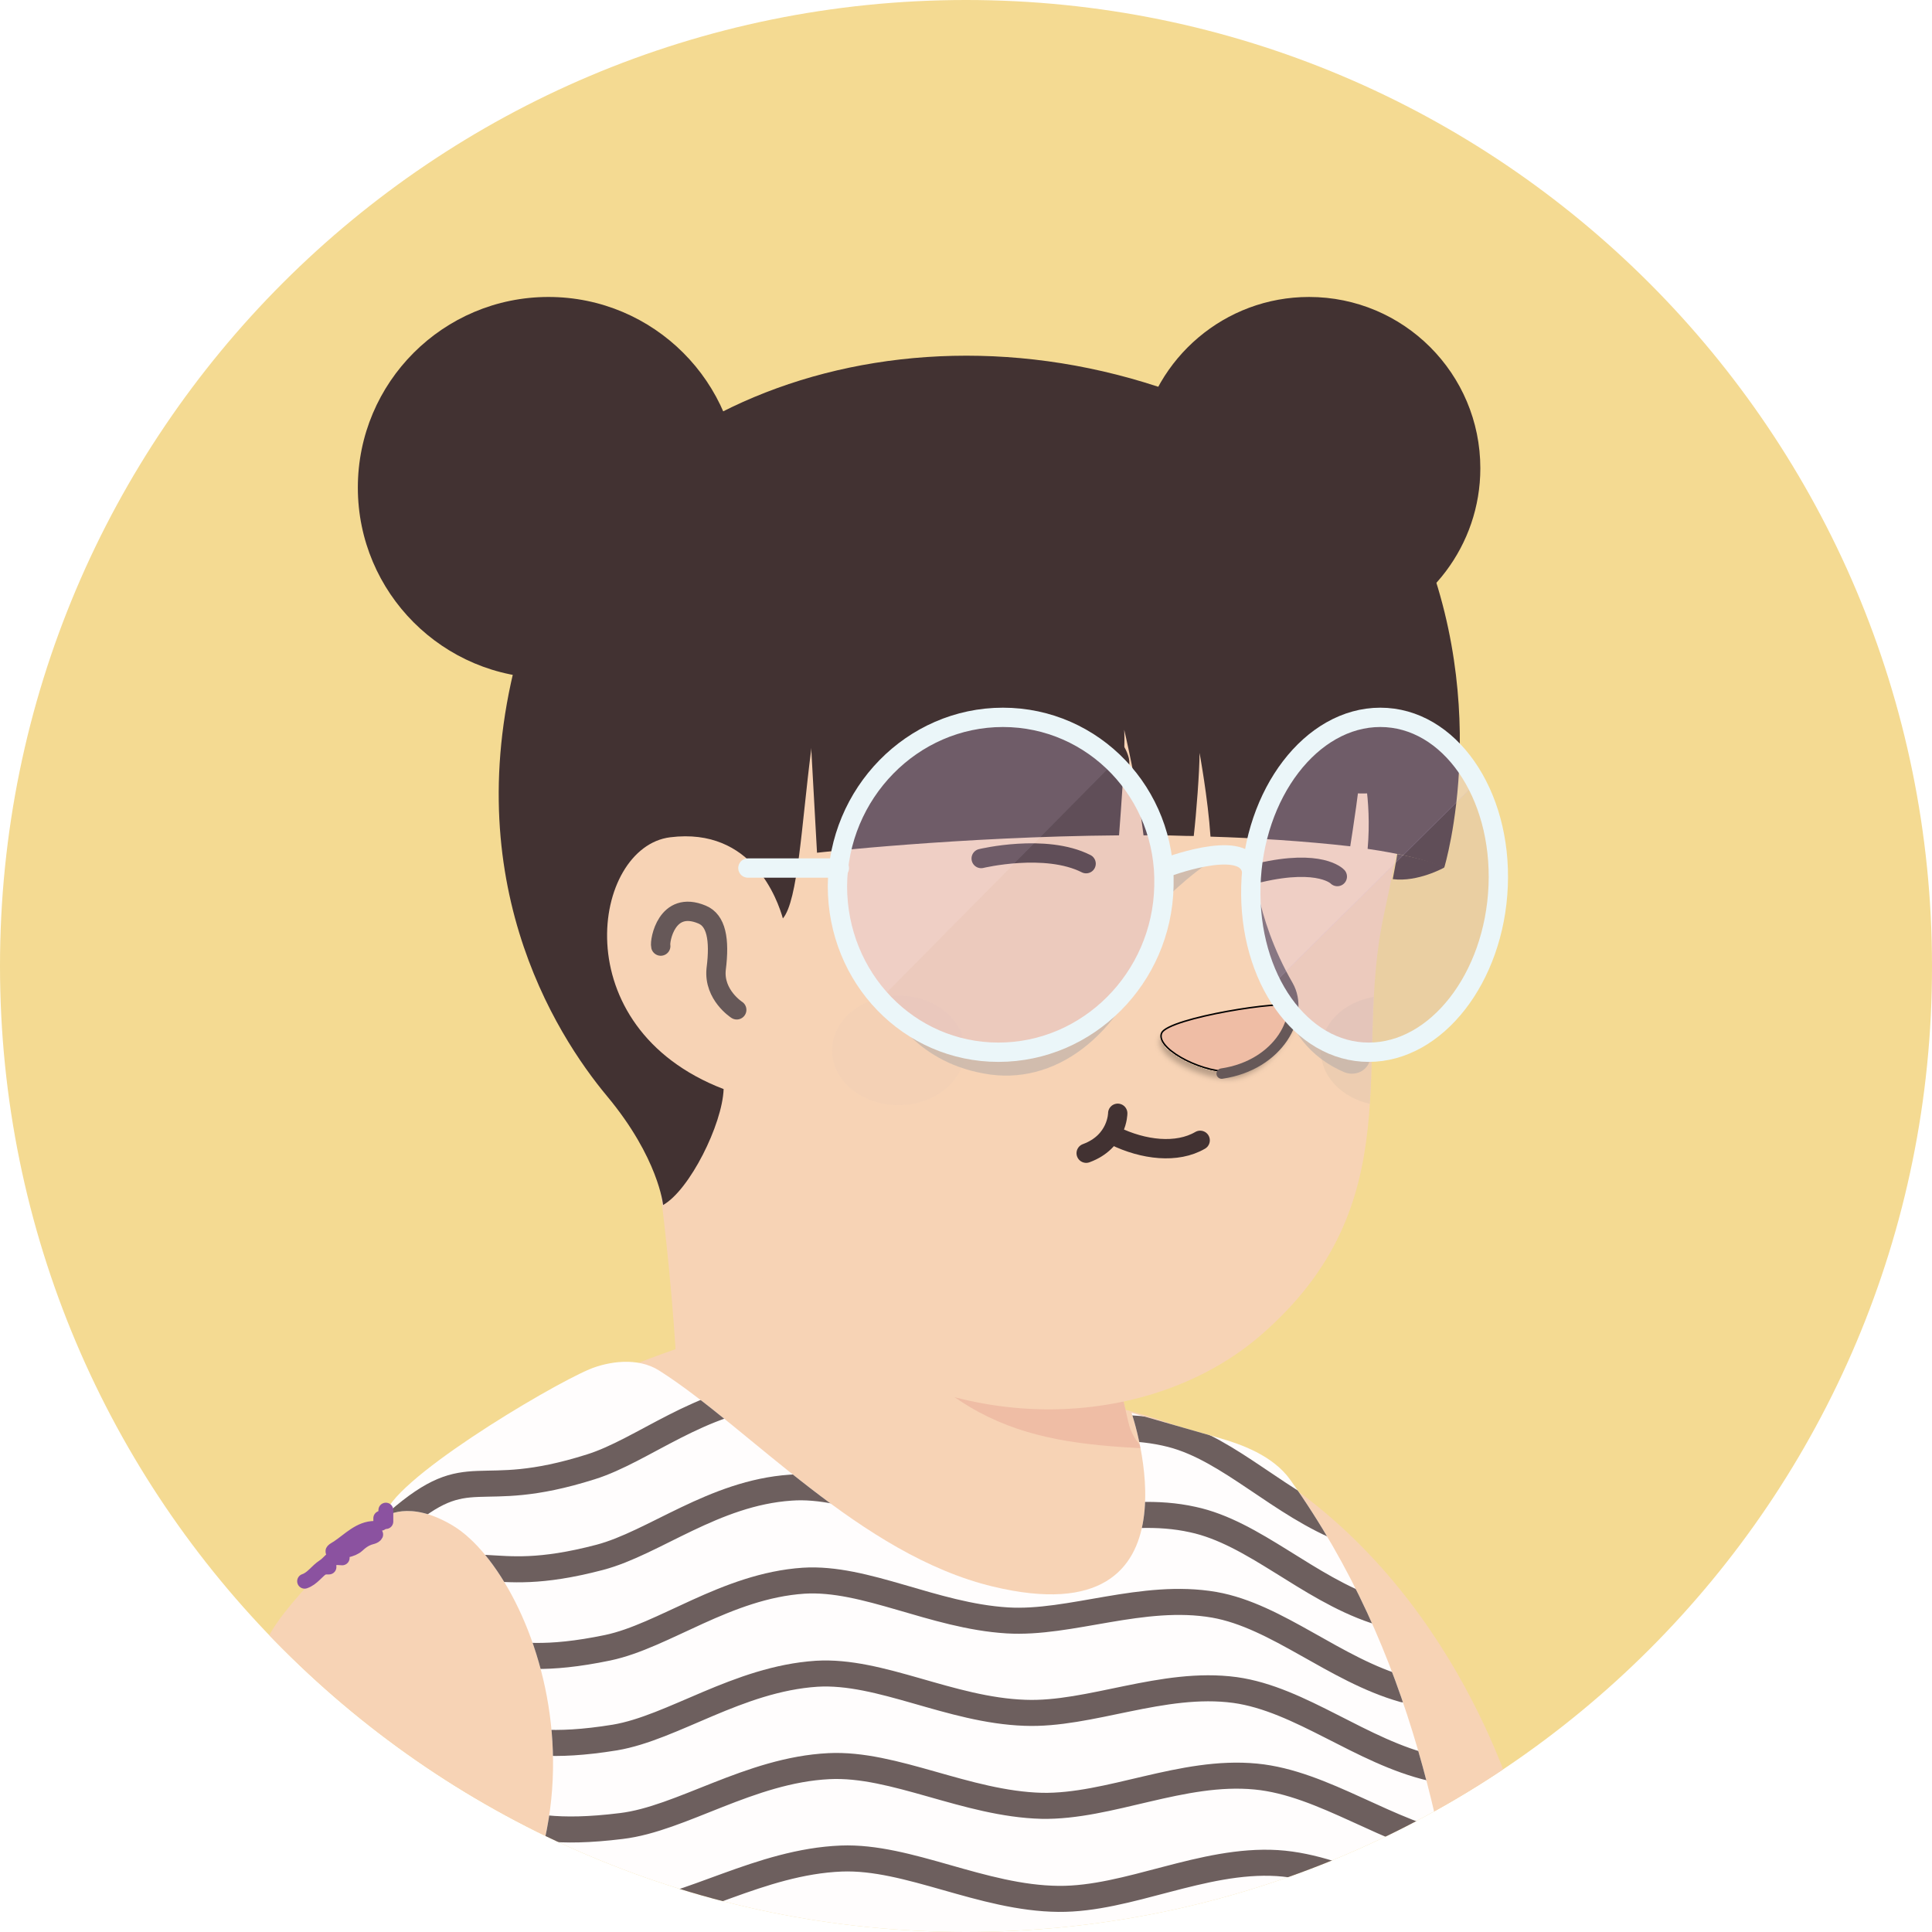
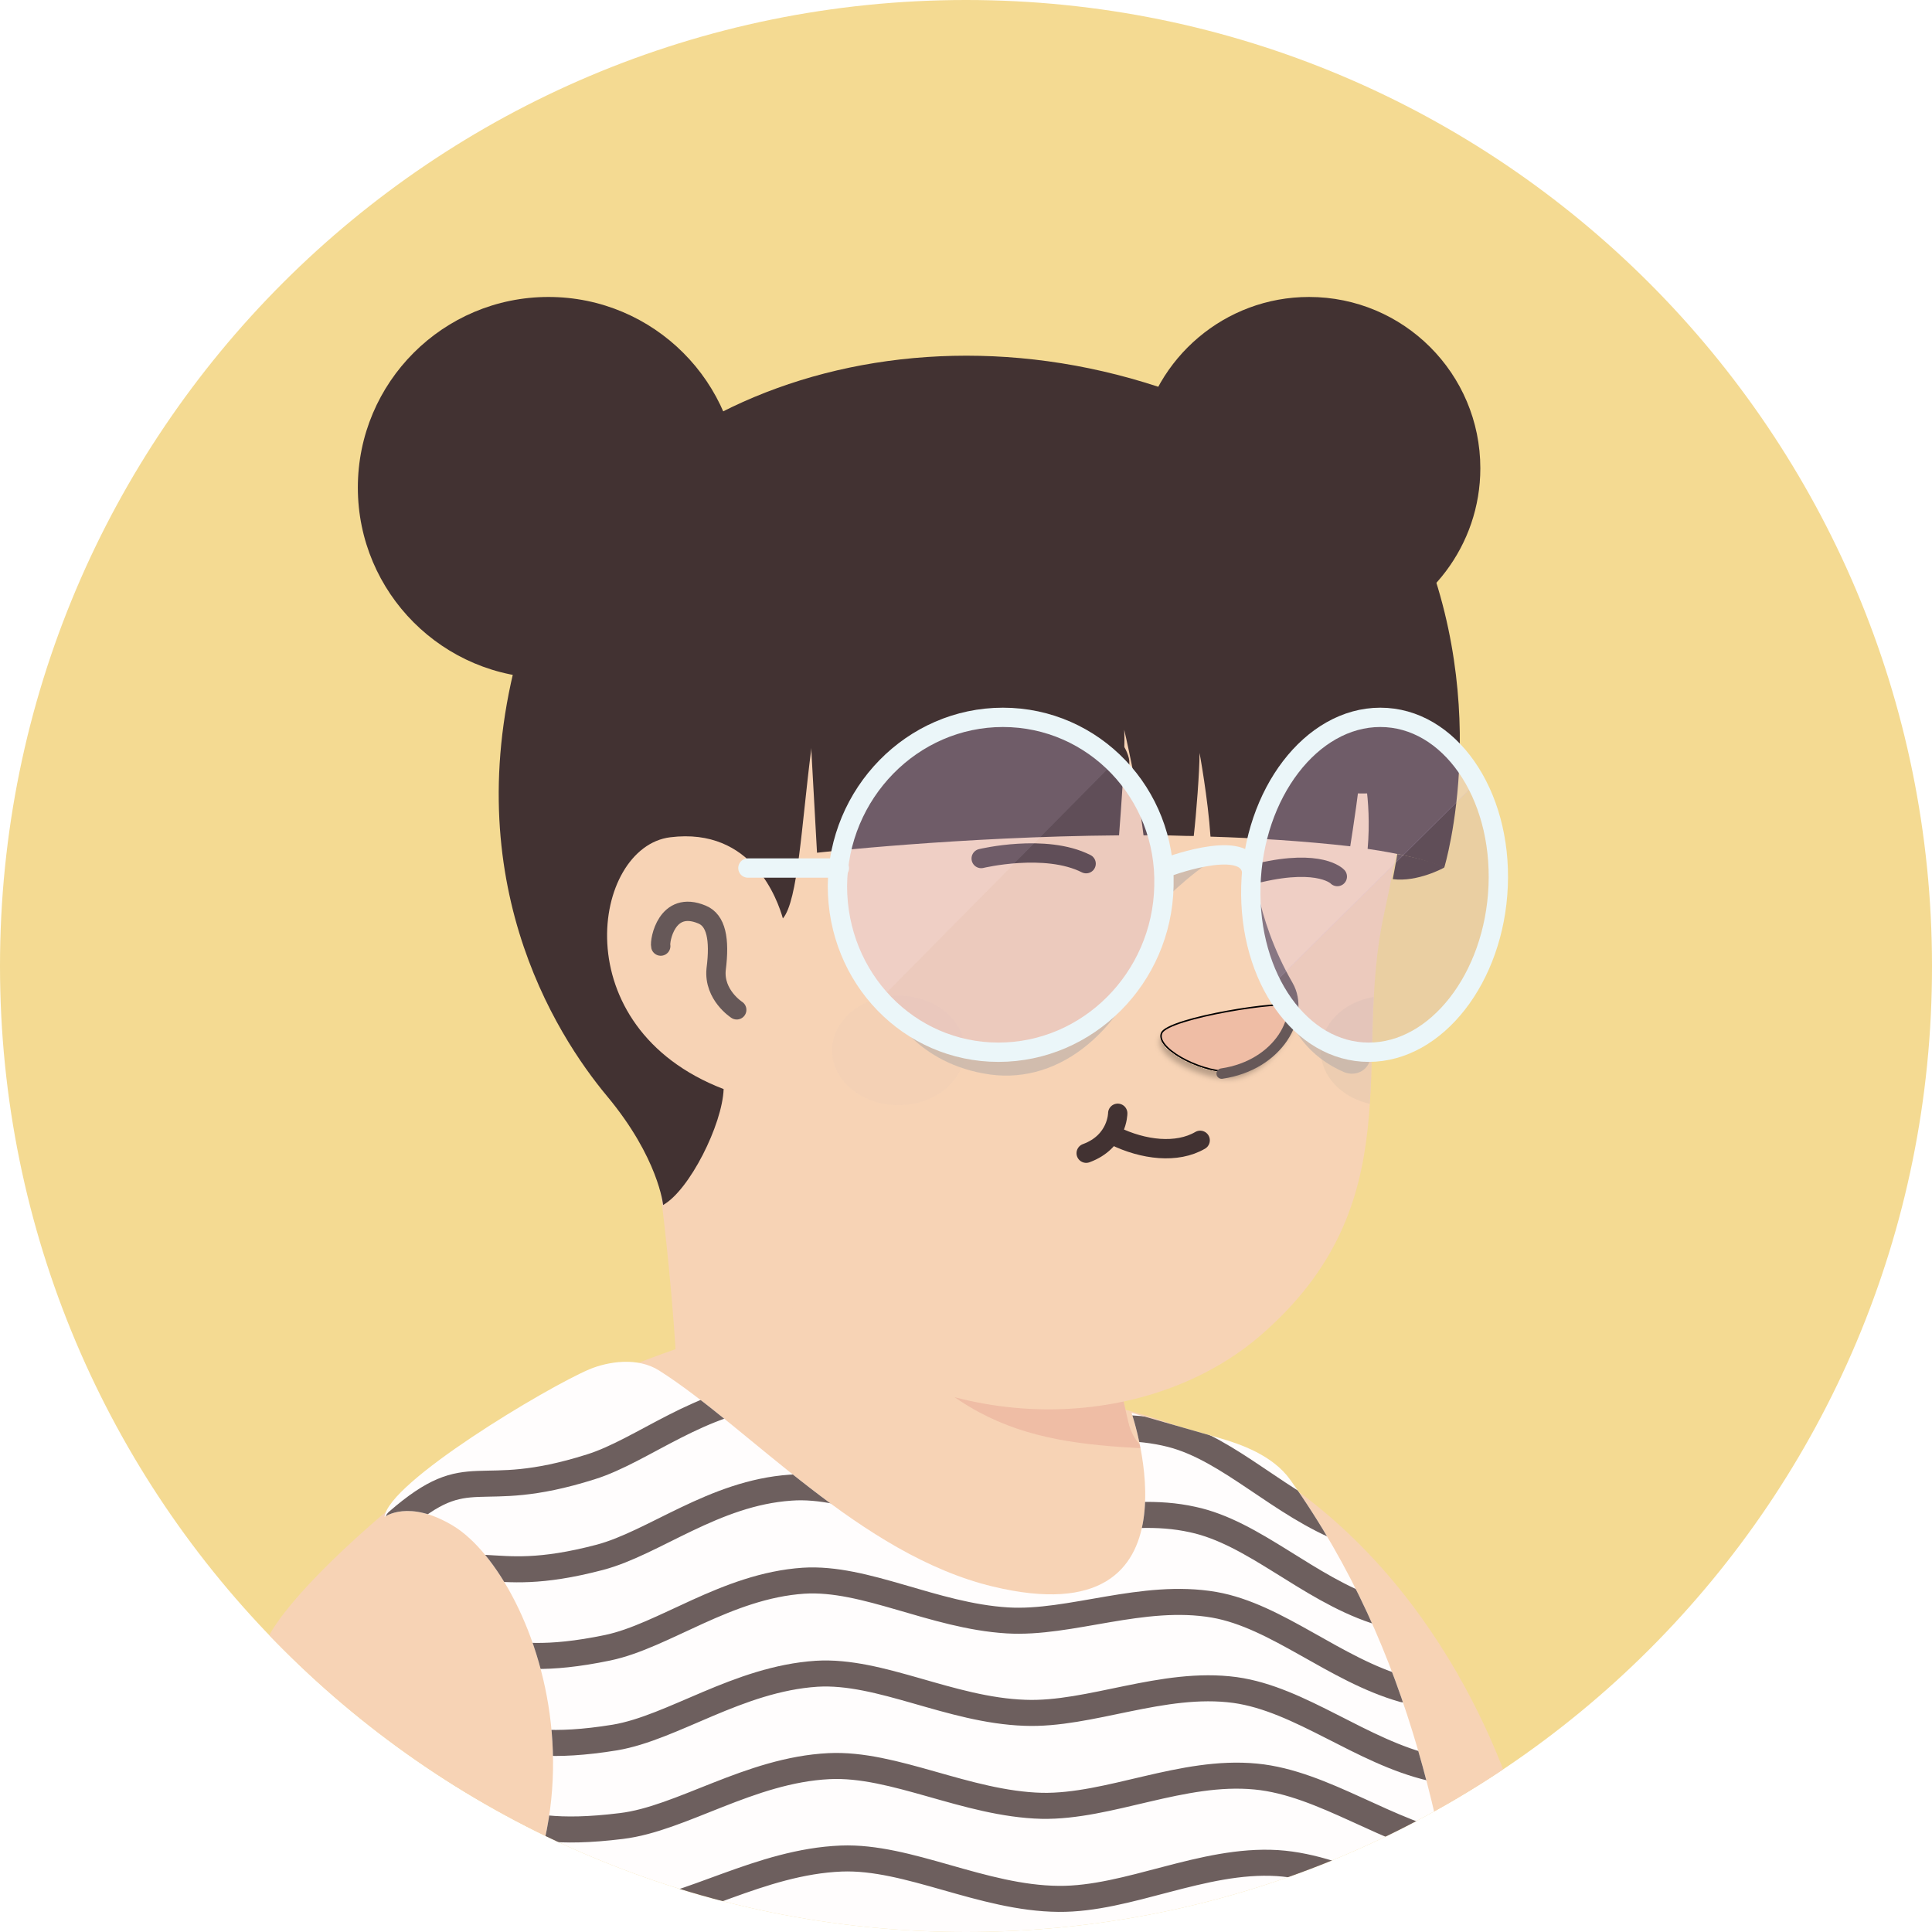
<svg xmlns="http://www.w3.org/2000/svg" width="1300" height="1300" viewBox="0 0 1300 1300" fill="none">
  <path d="M650 1300C290.71 1300 0 1008.86 0 650C0 290.71 291.141 0 650 0C1009.29 0 1300 291.141 1300 650C1300.43 1009.29 1009.29 1300 650 1300Z" fill="#F4DA92" />
  <mask id="mask0_422_3238" style="mask-type:alpha" maskUnits="userSpaceOnUse" x="0" y="0" width="1301" height="1300">
    <path d="M650 1300C290.71 1300 0 1008.86 0 650C0 290.71 291.141 0 650 0C1009.29 0 1300 291.141 1300 650C1300.43 1009.29 1009.29 1300 650 1300Z" fill="#F7C0B5" />
  </mask>
  <g mask="url(#mask0_422_3238)">
-     <path d="M1014.01 1197.33C1010.97 1199.5 1007.51 1201.67 1004.47 1203.83C1001.01 1206 997.972 1208.17 994.506 1209.9C991.472 1211.63 988.872 1213.37 985.839 1215.1C985.406 1215.53 984.972 1215.53 984.539 1215.97C974.572 1222.03 964.172 1227.67 953.772 1232.87C950.739 1234.6 947.272 1236.33 944.239 1237.63C944.239 1237.63 943.806 1238.07 943.372 1238.07C939.906 1239.8 936.439 1241.53 932.972 1243.27C926.039 1246.73 918.672 1249.77 911.739 1252.8C908.272 1254.53 904.372 1255.83 900.906 1257.13C897.439 1258.43 893.539 1260.17 890.072 1261.47C886.606 1262.77 882.706 1264.5 879.239 1265.8C879.239 1265.8 879.239 1265.8 878.806 1265.8C875.339 1267.1 871.439 1268.4 867.972 1269.7C860.172 1272.3 851.939 1274.9 844.139 1277.5C841.539 1278.37 838.506 1279.23 835.906 1280.1C827.672 1282.7 819.439 1284.87 811.206 1286.6C808.172 1287.47 805.139 1287.9 801.672 1288.77C793.872 1290.5 785.639 1292.23 777.839 1293.97C776.106 1294.4 774.806 1294.4 773.072 1294.83C770.472 1295.27 767.439 1295.7 764.839 1296.13C760.939 1296.57 757.472 1297.43 753.572 1297.87C751.839 1298.3 750.106 1298.3 748.372 1298.73C746.206 1299.17 743.606 1299.6 741.006 1299.6C734.072 1300.47 726.706 1301.33 719.772 1302.2C717.606 1302.63 715.006 1302.63 712.839 1303.07H712.406C709.372 1303.5 706.339 1303.5 703.306 1303.93C700.272 1304.37 697.239 1304.37 694.206 1304.37C692.472 1304.37 690.306 1304.8 688.572 1304.8C685.106 1304.8 682.072 1305.23 679.039 1305.23C674.706 1305.23 670.806 1305.67 666.472 1305.67C662.139 1305.67 658.239 1305.67 653.906 1305.67C650.872 1305.67 647.839 1305.67 644.806 1305.67C462.372 1303.07 297.706 1225.5 180.706 1102.43C180.706 1102.43 180.706 1102 180.272 1102C193.706 1075.57 243.539 1027.9 295.539 988.465C361.406 938.632 454.572 907.865 454.572 907.865C454.572 907.865 515.672 897.898 742.306 945.132C915.206 981.532 988.872 1129.3 1014.01 1197.33Z" fill="#F7D3B5" />
-     <path d="M790.409 1065.16C781.309 1109.8 722.376 1136.23 623.142 1096.36C501.376 1046.96 454.576 907.865 454.576 907.865C448.076 808.198 432.909 722.831 432.909 722.831C573.743 710.698 740.142 875.365 740.142 875.365L759.209 956.831C760.943 963.765 764.409 969.831 769.609 974.165C778.709 989.765 796.476 1036.56 790.409 1065.16Z" fill="#F7D3B5" />
+     <path d="M1014 1197.33C1010.97 1199.5 1007.5 1201.67 1004.47 1203.83C1001 1206 997.968 1208.17 994.502 1209.9C991.468 1211.63 988.868 1213.37 985.835 1215.1C985.402 1215.53 984.969 1215.53 984.535 1215.97C974.569 1222.03 964.168 1227.67 953.768 1232.87C950.735 1234.6 947.269 1236.33 944.235 1237.63C944.235 1237.63 943.802 1238.07 943.369 1238.07C939.902 1239.8 936.435 1241.53 932.968 1243.27C926.035 1246.73 918.669 1249.77 911.735 1252.8C908.269 1254.53 904.369 1255.83 900.902 1257.13C897.435 1258.43 893.535 1260.17 890.069 1261.47C886.602 1262.77 882.702 1264.5 879.235 1265.8C879.235 1265.8 879.235 1265.8 878.802 1265.8C875.335 1267.1 871.435 1268.4 867.968 1269.7C860.168 1272.3 851.935 1274.9 844.135 1277.5C841.535 1278.37 838.502 1279.23 835.902 1280.1C827.669 1282.7 819.435 1284.87 811.202 1286.6C808.169 1287.47 805.135 1287.9 801.668 1288.77C793.868 1290.5 785.635 1292.23 777.835 1293.97C776.102 1294.4 774.802 1294.4 773.069 1294.83C770.469 1295.27 767.435 1295.7 764.835 1296.13C760.935 1296.57 757.469 1297.43 753.569 1297.87C751.835 1298.3 750.102 1298.3 748.369 1298.73C746.202 1299.17 743.602 1299.6 741.002 1299.6C734.068 1300.47 726.702 1301.33 719.769 1302.2C717.602 1302.63 715.002 1302.63 712.835 1303.07H712.402C709.369 1303.5 706.335 1303.5 703.302 1303.93C700.269 1304.37 697.235 1304.37 694.202 1304.37C692.469 1304.37 690.302 1304.8 688.569 1304.8C685.102 1304.8 682.069 1305.23 679.035 1305.23C674.702 1305.23 670.802 1305.67 666.469 1305.67C662.135 1305.67 658.235 1305.67 653.902 1305.67C650.869 1305.67 647.835 1305.67 644.802 1305.67C462.369 1303.07 297.702 1225.5 180.702 1102.43C180.702 1102.43 180.702 1102 180.269 1102C193.702 1075.57 243.535 1027.9 295.535 988.465C361.402 938.632 454.569 907.865 454.569 907.865C454.569 907.865 515.669 897.898 742.302 945.132C915.202 981.532 988.868 1129.3 1014 1197.33Z" fill="#F7D3B5" />
+     <path d="M790.401 1065.16C781.301 1109.8 722.368 1136.23 623.135 1096.36C501.368 1046.96 454.568 907.865 454.568 907.865C448.068 808.198 432.901 722.831 432.901 722.831C573.735 710.698 740.135 875.365 740.135 875.365L759.201 956.831C760.935 963.765 764.401 969.831 769.601 974.165C778.701 989.765 796.468 1036.56 790.401 1065.16Z" fill="#F7D3B5" />
    <path d="M769.603 974.598C686.836 970.264 625.736 958.131 560.303 840.698C615.769 889.664 681.203 908.298 750.103 916.964L759.203 956.831C760.936 964.198 764.403 970.264 769.603 974.598Z" fill="#EFBDA5" />
-     <path d="M940.776 452.431C948.576 488.831 952.476 518.298 931.243 615.365C910.01 712.431 950.743 809.498 848.476 898.331C779.576 958.131 659.11 969.398 562.91 903.965C530.41 881.865 500.51 851.098 476.243 810.798C457.176 779.165 435.076 749.265 410.376 721.965C376.143 684.698 334.976 609.731 355.343 477.131C388.276 261.332 601.91 236.632 728.01 260.465C854.11 284.298 919.543 356.231 940.776 452.431Z" fill="#F7D3B5" />
-     <path d="M526.073 621.865C526.073 621.865 512.64 556.865 449.373 564.665C394.773 571.598 375.707 702.465 499.64 738.865" fill="#F7D3B5" />
-     <path d="M495.741 679.499C495.741 679.499 480.141 669.532 481.874 652.199C484.474 631.832 481.874 619.265 472.341 615.365C448.507 605.399 443.741 633.132 444.607 636.599" stroke="#665858" stroke-width="13" stroke-miterlimit="10" stroke-linecap="round" stroke-linejoin="round" />
+     <path d="M940.768 452.431C948.568 488.831 952.468 518.298 931.235 615.365C910.002 712.431 950.735 809.498 848.468 898.331C779.568 958.131 659.102 969.398 562.902 903.965C530.402 881.865 500.502 851.098 476.235 810.798C457.168 779.165 435.068 749.265 410.368 721.965C376.135 684.698 334.968 609.731 355.335 477.131C388.268 261.332 601.902 236.632 728.002 260.465C854.102 284.298 919.535 356.231 940.768 452.431Z" fill="#F7D3B5" />
+     <path d="M526.069 621.865C526.069 621.865 512.636 556.865 449.369 564.665C394.769 571.598 375.703 702.465 499.636 738.865" fill="#F7D3B5" />
+     <path d="M495.737 679.499C495.737 679.499 480.137 669.532 481.87 652.199C484.47 631.832 481.87 619.265 472.337 615.365C448.503 605.399 443.737 633.132 444.603 636.599" stroke="#665858" stroke-width="13" stroke-miterlimit="10" stroke-linecap="round" stroke-linejoin="round" />
    <g filter="url(#filter0_d_422_3238)">
-       <path d="M826.376 721.531C826.376 721.531 842.842 722.398 858.442 703.765C867.109 693.365 874.476 680.365 869.709 676.465C864.942 672.131 786.509 684.265 781.309 694.665C776.109 705.065 806.442 721.531 826.376 721.531Z" fill="#EFBDA5" />
-       <path d="M826.402 721.032L826.401 721.032L826.389 721.031H826.376C816.52 721.031 804.039 716.951 794.666 711.564C789.981 708.872 786.113 705.875 783.743 702.936C781.363 699.984 780.589 697.223 781.756 694.888C782.033 694.334 782.578 693.733 783.41 693.096C784.237 692.463 785.319 691.817 786.627 691.167C789.245 689.865 792.725 688.564 796.793 687.301C804.925 684.777 815.344 682.425 825.761 680.531C836.176 678.638 846.574 677.205 854.659 676.516C858.704 676.171 862.158 676.014 864.743 676.076C866.037 676.107 867.099 676.193 867.902 676.333C868.303 676.403 868.629 676.485 868.881 676.576C869.139 676.669 869.292 676.761 869.373 676.835L869.382 676.843L869.392 676.852C870.407 677.682 870.829 679.029 870.68 680.873C870.531 682.718 869.813 684.972 868.659 687.467C866.355 692.451 862.376 698.263 858.059 703.444C850.32 712.687 842.381 717.079 836.394 719.163C833.399 720.206 830.89 720.673 829.134 720.879C828.256 720.982 827.567 721.02 827.1 721.032C826.867 721.038 826.689 721.038 826.572 721.036C826.513 721.036 826.469 721.034 826.44 721.033L826.409 721.032L826.403 721.032L826.402 721.032Z" stroke="black" />
+       <path d="M826.367 721.531C826.367 721.531 842.833 722.398 858.433 703.765C867.1 693.365 874.467 680.365 869.7 676.465C864.933 672.131 786.5 684.265 781.3 694.665C776.1 705.065 806.433 721.531 826.367 721.531Z" fill="#EFBDA5" />
+       <path d="M826.393 721.032L826.393 721.032L826.38 721.031H826.367C816.511 721.031 804.03 716.951 794.658 711.564C789.972 708.872 786.104 705.875 783.734 702.936C781.354 699.984 780.58 697.223 781.747 694.888C782.024 694.334 782.569 693.733 783.401 693.096C784.229 692.463 785.31 691.817 786.619 691.167C789.236 689.865 792.717 688.564 796.784 687.301C804.917 684.777 815.336 682.425 825.752 680.531C836.167 678.638 846.565 677.205 854.65 676.516C858.695 676.171 862.15 676.014 864.734 676.076C866.028 676.107 867.09 676.193 867.893 676.333C868.294 676.403 868.62 676.485 868.873 676.576C869.13 676.669 869.283 676.761 869.364 676.835L869.373 676.843L869.384 676.852C870.398 677.682 870.82 679.029 870.671 680.873C870.522 682.718 869.804 684.972 868.65 687.467C866.346 692.451 862.367 698.263 858.05 703.444C850.311 712.687 842.372 717.079 836.386 719.163C833.391 720.206 830.881 720.673 829.125 720.879C828.247 720.982 827.558 721.02 827.092 721.032C826.858 721.038 826.681 721.038 826.563 721.036C826.504 721.036 826.46 721.034 826.431 721.033L826.4 721.032L826.394 721.032L826.393 721.032Z" stroke="black" />
    </g>
-     <path d="M839.37 575.932C839.37 575.932 840.237 617.099 866.67 663.032C878.37 683.399 860.604 716.765 822.037 722.399" stroke="#665858" stroke-width="7" stroke-miterlimit="10" stroke-linecap="round" stroke-linejoin="round" />
-     <path opacity="0.42" d="M604.504 743.632C629.155 743.632 649.138 727.141 649.138 706.798C649.138 686.456 629.155 669.965 604.504 669.965C579.854 669.965 559.871 686.456 559.871 706.798C559.871 727.141 579.854 743.632 604.504 743.632Z" fill="#F0CFB6" />
-     <path opacity="0.42" d="M924.306 670.831C923.006 695.098 923.439 718.931 921.706 742.765C902.639 738.431 888.772 724.131 888.772 707.231C888.772 689.031 903.939 674.298 924.306 670.831Z" fill="#E0C5AC" />
+     <path d="M839.367 575.932C839.367 575.932 840.233 617.099 866.666 663.032C878.366 683.399 860.6 716.765 822.033 722.399" stroke="#665858" stroke-width="7" stroke-miterlimit="10" stroke-linecap="round" stroke-linejoin="round" />
+     <path opacity="0.42" d="M604.501 743.632C629.151 743.632 649.134 727.141 649.134 706.798C649.134 686.456 629.151 669.965 604.501 669.965C579.85 669.965 559.867 686.456 559.867 706.798C559.867 727.141 579.85 743.632 604.501 743.632Z" fill="#F0CFB6" />
+     <path opacity="0.42" d="M924.302 670.831C923.002 695.098 923.435 718.931 921.702 742.765C902.635 738.431 888.769 724.131 888.769 707.231C888.769 689.031 903.935 674.298 924.302 670.831Z" fill="#E0C5AC" />
    <path d="M258.773 1020.71C258.773 1020.71 274.973 1008.46 305.182 1026.84C361.66 1061.43 433.462 1246.19 279.351 1375.35C279.351 1375.35 251.768 1536.46 279.351 1567.11C279.351 1567.11 783.715 1592.5 1001.31 1567.11C1001.31 1567.11 1004.81 1468.16 990.802 1367.03C973.289 1238.75 950.961 1112.22 868.213 995.759C856.392 979.122 834.502 971.679 820.929 967.739L761.386 950.664C761.386 950.664 813.924 1102.59 668.131 1067.56C578.817 1046.11 504.826 961.172 443.532 922.206C429.084 913.012 409.382 916.077 396.686 921.33C367.79 933.589 260.963 997.51 258.773 1020.71Z" fill="#FFFDFD" />
    <mask id="mask1_422_3238" style="mask-type:alpha" maskUnits="userSpaceOnUse" x="258" y="916" width="744" height="663">
      <path d="M258.773 1020.71C258.773 1020.71 274.973 1008.46 305.182 1026.84C361.66 1061.43 433.462 1246.19 279.351 1375.35C279.351 1375.35 251.768 1536.46 279.351 1567.11C279.351 1567.11 783.715 1592.5 1001.31 1567.11C1001.31 1567.11 1004.81 1468.16 990.802 1367.03C973.289 1238.75 950.961 1112.22 868.213 995.759C856.392 979.122 834.502 971.679 820.929 967.739L761.386 950.664C761.386 950.664 813.924 1102.59 668.131 1067.56C578.817 1046.11 504.826 961.172 443.532 922.206C429.084 913.012 409.382 916.077 396.686 921.33C367.79 933.589 260.963 997.51 258.773 1020.71Z" fill="#444444" />
    </mask>
    <g mask="url(#mask1_422_3238)">
-       <path d="M267.532 1023.78C317.443 980.436 318.757 1011.96 397.564 987.003C432.589 976.058 471.117 941.908 522.341 937.968C561.745 934.903 605.088 960.734 653.686 965.988C693.965 970.366 741.687 953.291 788.096 965.112C827.499 975.182 861.649 1012.83 906.306 1029.91" stroke="#6D5F5E" stroke-width="17.513" stroke-miterlimit="10" stroke-linecap="round" stroke-linejoin="round" />
-       <path d="M268.848 1073.69C325.326 1036.91 322.261 1069.31 403.695 1047.86C440.034 1038.23 480.313 1004.52 531.975 1001.01C572.254 997.948 616.911 1024.22 665.947 1028.16C707.102 1031.66 755.261 1011.96 802.545 1022.47C843.7 1031.22 879.601 1068.44 925.134 1083.76" stroke="#6D5F5E" stroke-width="17.513" stroke-miterlimit="10" stroke-linecap="round" stroke-linejoin="round" />
-       <path d="M269.721 1123.6C331.453 1093.83 324.886 1126.23 408.946 1108.72C446.598 1100.83 488.629 1067.12 540.729 1063.62C582.321 1060.99 627.854 1087.26 677.765 1090.33C720.233 1092.95 768.831 1071.5 816.991 1079.82C859.459 1087.26 897.987 1123.6 944.395 1136.74" stroke="#6D5F5E" stroke-width="17.513" stroke-miterlimit="10" stroke-linecap="round" stroke-linejoin="round" />
-       <path d="M271.038 1173.95C336.711 1150.75 327.516 1183.14 413.766 1169.13C452.732 1162.57 496.513 1129.73 549.489 1126.23C592.395 1123.6 639.241 1150.75 689.59 1152.5C733.372 1154.25 782.407 1130.61 831.005 1137.17C875.224 1143.3 915.941 1178.77 963.225 1189.71" stroke="#6D5F5E" stroke-width="17.513" stroke-miterlimit="10" stroke-linecap="round" stroke-linejoin="round" />
-       <path d="M272.347 1224.3C341.522 1207.66 330.138 1239.62 418.139 1228.68C458.418 1223.86 504.389 1191.02 557.803 1188.4C601.584 1186.21 650.182 1213.79 700.969 1215.1C746.502 1215.98 795.537 1190.59 845.01 1195.4C890.981 1199.78 934.325 1234.37 982.484 1243.13" stroke="#6D5F5E" stroke-width="17.513" stroke-miterlimit="10" stroke-linecap="round" stroke-linejoin="round" />
-       <path d="M273.664 1274.65C345.904 1263.7 332.331 1295.23 422.084 1288.22C463.676 1284.72 511.398 1252.76 566.125 1250.57C611.22 1248.82 660.693 1277.27 712.356 1277.71C759.202 1278.15 809.113 1250.57 859.462 1253.63C907.184 1256.7 953.155 1289.97 1002.19 1295.66" stroke="#6D5F5E" stroke-width="17.513" stroke-miterlimit="10" stroke-linecap="round" stroke-linejoin="round" />
+       <path d="M267.528 1023.78C317.439 980.436 318.753 1011.96 397.56 987.003C432.585 976.058 471.113 941.908 522.337 937.968C561.741 934.903 605.085 960.734 653.682 965.988C693.961 970.366 741.683 953.291 788.092 965.112C827.495 975.182 861.645 1012.83 906.302 1029.91" stroke="#6D5F5E" stroke-width="17.513" stroke-miterlimit="10" stroke-linecap="round" stroke-linejoin="round" />
+       <path d="M268.841 1073.69C325.319 1036.91 322.254 1069.31 403.688 1047.86C440.027 1038.23 480.306 1004.52 531.968 1001.01C572.247 997.948 616.905 1024.22 665.94 1028.16C707.095 1031.66 755.255 1011.96 802.539 1022.47C843.693 1031.22 879.594 1068.44 925.127 1083.76" stroke="#6D5F5E" stroke-width="17.513" stroke-miterlimit="10" stroke-linecap="round" stroke-linejoin="round" />
+       <path d="M269.718 1123.6C331.45 1093.83 324.883 1126.23 408.943 1108.72C446.595 1100.83 488.626 1067.12 540.726 1063.62C582.318 1060.99 627.851 1087.26 677.762 1090.33C720.231 1092.95 768.828 1071.5 816.988 1079.82C859.456 1087.26 897.984 1123.6 944.392 1136.74" stroke="#6D5F5E" stroke-width="17.513" stroke-miterlimit="10" stroke-linecap="round" stroke-linejoin="round" />
+       <path d="M271.03 1173.95C336.703 1150.75 327.509 1183.14 413.758 1169.13C452.724 1162.57 496.506 1129.73 549.481 1126.23C592.387 1123.6 639.234 1150.75 689.582 1152.5C733.364 1154.25 782.399 1130.61 830.997 1137.17C875.216 1143.3 915.933 1178.77 963.218 1189.71" stroke="#6D5F5E" stroke-width="17.513" stroke-miterlimit="10" stroke-linecap="round" stroke-linejoin="round" />
+       <path d="M272.344 1224.3C341.519 1207.66 330.135 1239.62 418.136 1228.68C458.416 1223.86 504.386 1191.02 557.8 1188.4C601.581 1186.21 650.179 1213.79 700.966 1215.1C746.499 1215.98 795.534 1190.59 845.007 1195.4C890.978 1199.78 934.322 1234.37 982.482 1243.13" stroke="#6D5F5E" stroke-width="17.513" stroke-miterlimit="10" stroke-linecap="round" stroke-linejoin="round" />
+       <path d="M273.66 1274.65C345.9 1263.7 332.328 1295.23 422.08 1288.22C463.672 1284.72 511.394 1252.76 566.121 1250.57C611.216 1248.82 660.69 1277.27 712.352 1277.71C759.198 1278.15 809.109 1250.57 859.458 1253.63C907.18 1256.7 953.151 1289.97 1002.19 1295.66" stroke="#6D5F5E" stroke-width="17.513" stroke-miterlimit="10" stroke-linecap="round" stroke-linejoin="round" />
    </g>
    <path d="M745.806 526.549C755.22 527.849 762.494 517.882 759.071 508.349C757.359 503.149 754.364 498.382 749.657 495.349C735.108 486.249 680.762 485.382 652.092 506.182C626.845 525.249 703.014 520.482 745.806 526.549Z" fill="#423232" />
-     <path d="M864.331 531.316C856.629 531.316 851.921 521.35 855.773 513.116C857.912 508.783 860.908 504.883 865.187 502.716C878.452 496.216 913.969 500.116 929.802 522.216C943.924 541.716 899.848 530.883 864.331 531.316Z" fill="#423232" />
-     <path d="M730.82 581.149C703.433 567.283 660.214 577.683 660.214 577.683" stroke="#423232" stroke-width="13" stroke-miterlimit="10" stroke-linecap="round" stroke-linejoin="round" />
+     <path d="M864.336 531.316C856.633 531.316 851.926 521.35 855.778 513.116C857.917 508.783 860.913 504.883 865.192 502.716C878.457 496.216 913.974 500.116 929.807 522.216C943.928 541.716 899.853 530.883 864.336 531.316Z" fill="#423232" />
+     <path d="M730.825 581.149C703.438 567.283 660.219 577.683 660.219 577.683" stroke="#423232" stroke-width="13" stroke-miterlimit="10" stroke-linecap="round" stroke-linejoin="round" />
    <path d="M899.853 589.816C899.853 589.816 888.727 577.683 847.647 587.216" stroke="#423232" stroke-width="13" stroke-miterlimit="10" stroke-linecap="round" stroke-linejoin="round" />
    <path d="M807.566 767.297C791.966 776.397 769.433 773.797 749.933 764.264" stroke="#423232" stroke-width="13" stroke-miterlimit="10" stroke-linecap="round" stroke-linejoin="round" />
    <path d="M752.098 749.097C752.098 749.097 752.098 768.164 730.864 775.964" stroke="#423232" stroke-width="13" stroke-miterlimit="10" stroke-linecap="round" stroke-linejoin="round" />
    <path d="M996.085 315.087C996.085 251.387 944.518 199.821 880.818 199.821C824.052 199.821 776.818 240.987 767.285 294.721C778.985 298.621 790.252 303.821 800.652 311.187C796.752 318.987 808.452 318.987 804.552 326.787C851.352 348.454 884.719 383.554 914.185 425.587C961.419 411.287 996.085 367.087 996.085 315.087Z" fill="#423232" />
-     <path d="M940.615 573.354C952.315 507.487 948.848 481.487 941.915 450.72C939.748 441.187 937.148 432.087 934.115 422.987C911.148 404.787 886.882 393.087 850.048 387.887C750.815 374.454 672.382 383.554 588.748 401.754C536.315 413.02 547.148 594.154 526.782 617.987C523.315 605.854 506.415 556.454 450.948 563.387C398.515 569.887 378.582 691.22 486.915 732.82C486.048 756.654 463.948 800.854 446.182 810.82C446.182 810.82 443.148 779.187 408.482 737.587C373.815 695.987 304.482 588.087 351.282 430.354C398.082 272.62 609.982 190.287 807.148 270.454C840.948 284.32 868.682 303.821 890.782 324.187C942.782 371.854 970.515 441.187 962.282 510.954C960.115 534.354 953.615 556.887 940.615 573.354Z" fill="#423232" />
+     <path d="M940.619 573.354C952.319 507.487 948.852 481.487 941.919 450.72C939.752 441.187 937.152 432.087 934.119 422.987C911.152 404.787 886.886 393.087 850.052 387.887C750.819 374.454 672.386 383.554 588.752 401.754C536.319 413.02 547.152 594.154 526.786 617.987C523.319 605.854 506.419 556.454 450.952 563.387C398.519 569.887 378.586 691.22 486.919 732.82C486.052 756.654 463.952 800.854 446.186 810.82C446.186 810.82 443.152 779.187 408.486 737.587C373.819 695.987 304.486 588.087 351.286 430.354C398.086 272.62 609.986 190.287 807.152 270.454C840.952 284.32 868.686 303.821 890.786 324.187C942.786 371.854 970.519 441.187 962.286 510.954C960.119 534.354 953.619 556.887 940.619 573.354Z" fill="#423232" />
    <path d="M369.052 456.354C439.891 456.354 497.318 398.927 497.318 328.087C497.318 257.248 439.891 199.821 369.052 199.821C298.212 199.821 240.785 257.248 240.785 328.087C240.785 398.927 298.212 456.354 369.052 456.354Z" fill="#423232" />
    <path d="M971.817 583.754C959.683 578.554 941.483 574.221 920.25 571.187C923.283 536.954 915.917 510.954 915.917 510.954C915.05 528.721 910.283 558.187 908.55 569.454C878.217 565.987 843.984 563.821 814.517 562.954C812.784 536.954 807.15 506.621 807.15 506.621C807.15 519.187 804.983 547.354 803.25 562.521C795.883 562.521 788.517 562.087 782.017 562.087C777.683 562.087 773.783 562.087 769.45 562.087C765.55 529.587 756.45 491.021 756.45 491.021C757.317 507.921 754.283 543.887 752.983 562.087C645.517 562.954 549.75 573.787 549.75 573.787L540.217 401.754C581.383 314.654 914.617 275.654 947.55 344.121C1007.35 467.187 971.817 583.754 971.817 583.754Z" fill="#423232" />
-     <path d="M971.815 583.754C971.815 583.754 954.048 593.721 937.148 591.554C937.148 591.554 939.748 578.121 940.182 574.654C940.615 574.654 965.315 579.421 971.815 583.754Z" fill="#423232" />
+     <path d="M971.819 583.754C971.819 583.754 954.052 593.721 937.152 591.554C937.152 591.554 939.752 578.121 940.186 574.654C940.619 574.654 965.319 579.421 971.819 583.754Z" fill="#423232" />
    <path opacity="0.6" d="M865.081 677.253C865.081 677.253 870.281 706.72 904.514 721.453C913.181 724.92 922.281 719.287 922.281 709.753C921.848 709.753 867.248 680.72 865.081 677.253Z" fill="#B7AEA9" />
    <path opacity="0.6" d="M782.747 606.187C782.747 606.187 810.48 578.453 824.347 575.42L787.514 584.087L782.747 606.187Z" fill="#B7AEA9" />
    <path opacity="0.6" d="M597.718 677.254C597.718 677.254 613.751 713.654 661.851 722.321C709.951 731.421 753.718 696.754 774.084 638.687C774.084 638.687 757.618 692.421 691.751 702.387C626.318 713.221 597.718 677.254 597.718 677.254Z" fill="#B7AEA9" />
    <path opacity="0.29" d="M675.281 482.687C614.181 482.687 564.347 533.821 563.914 596.221C563.914 625.687 574.747 652.554 592.514 672.054L749.814 513.021C730.314 493.954 704.314 482.687 675.281 482.687Z" fill="#DBC3ED" />
    <path opacity="0.23" d="M749.817 513.021L592.517 672.054C612.45 694.154 640.617 707.587 671.817 707.587C732.05 707.587 781.45 657.754 783.183 595.787C784.05 563.287 771.05 533.821 749.817 513.021Z" fill="#C4ADD8" />
    <path opacity="0.29" d="M928.782 482.687C882.416 482.687 843.416 533.821 841.682 596.221C840.816 621.354 846.449 644.321 855.982 662.954L993.349 526.887C979.049 500.021 955.649 482.687 928.782 482.687Z" fill="#DBC3ED" />
    <path opacity="0.23" d="M993.349 526.453L855.982 662.52C870.282 689.82 893.682 707.586 920.982 707.586C966.482 707.586 1005.48 657.753 1008.08 595.786C1008.95 570.22 1003.32 545.953 993.349 526.453Z" fill="#C4ADD8" />
    <path d="M783.182 596.221C781.882 658.187 732.049 708.021 671.816 708.021C611.582 708.021 563.482 658.187 563.482 596.221C563.916 533.821 613.749 482.687 674.849 482.687C735.949 482.687 784.916 533.821 783.182 596.221Z" stroke="#EBF6F9" stroke-width="13" stroke-miterlimit="10" stroke-linecap="round" stroke-linejoin="round" />
    <path d="M1008.08 596.221C1005.48 658.187 966.481 708.021 920.981 708.021C875.481 708.021 839.948 658.187 841.681 596.221C843.414 533.821 882.414 482.687 928.781 482.687C975.148 482.687 1010.68 533.821 1008.08 596.221Z" stroke="#EBF6F9" stroke-width="13" stroke-miterlimit="10" stroke-linecap="round" stroke-linejoin="round" />
    <path d="M564.78 584.087H503.247" stroke="#EBF6F9" stroke-width="13" stroke-miterlimit="10" stroke-linecap="round" stroke-linejoin="round" />
    <path d="M783.615 584.087C783.615 584.087 835.182 564.153 841.682 584.087" stroke="#EBF6F9" stroke-width="13" stroke-miterlimit="10" stroke-linecap="round" stroke-linejoin="round" />
-     <path d="M256.214 1021.59V1025.01" stroke="#8B52A0" stroke-width="10" stroke-linecap="round" />
-     <path d="M259.631 1018.18C259.631 1020 259.631 1025.47 259.631 1023.64C259.631 1021.14 259.631 1018.63 259.631 1016.13" stroke="#8B52A0" stroke-width="10" stroke-linecap="round" />
-     <path d="M252.114 1028.43C242.152 1028.43 235.138 1036.23 227.359 1041.41C226.446 1042.02 221.885 1044.31 225.233 1044.15C229.469 1043.95 237.099 1042.96 240.496 1039.74C242.884 1037.48 245.325 1035.75 248.165 1034.73C249.595 1034.22 252.11 1033.9 252.797 1032.53" stroke="#8B52A0" stroke-width="10" stroke-linecap="round" />
-     <path d="M217.942 1054.4H221.359" stroke="#8B52A0" stroke-width="10" stroke-linecap="round" />
-     <path d="M230.244 1048.25C228.797 1048.25 225.214 1047.62 224.056 1048.59C222.01 1050.29 220.219 1052.59 217.943 1054.06C213.169 1057.12 210.249 1062.2 204.958 1063.97" stroke="#8B52A0" stroke-width="10" stroke-linecap="round" />
  </g>
  <defs>
-     <filter id="filter0_d_422_3238" x="776.719" y="675.562" width="98.49" height="53.975" filterUnits="userSpaceOnUse" color-interpolation-filters="sRGB">
+     <filter id="filter0_d_422_3238" x="776.71" y="675.562" width="98.49" height="53.975" filterUnits="userSpaceOnUse" color-interpolation-filters="sRGB">
      <feFlood flood-opacity="0" result="BackgroundImageFix" />
      <feColorMatrix in="SourceAlpha" type="matrix" values="0 0 0 0 0 0 0 0 0 0 0 0 0 0 0 0 0 0 127 0" result="hardAlpha" />
      <feOffset dy="4" />
      <feGaussianBlur stdDeviation="2" />
      <feComposite in2="hardAlpha" operator="out" />
      <feColorMatrix type="matrix" values="0 0 0 0 0 0 0 0 0 0 0 0 0 0 0 0 0 0 0.25 0" />
      <feBlend mode="normal" in2="BackgroundImageFix" result="effect1_dropShadow_422_3238" />
      <feBlend mode="normal" in="SourceGraphic" in2="effect1_dropShadow_422_3238" result="shape" />
    </filter>
  </defs>
</svg>
